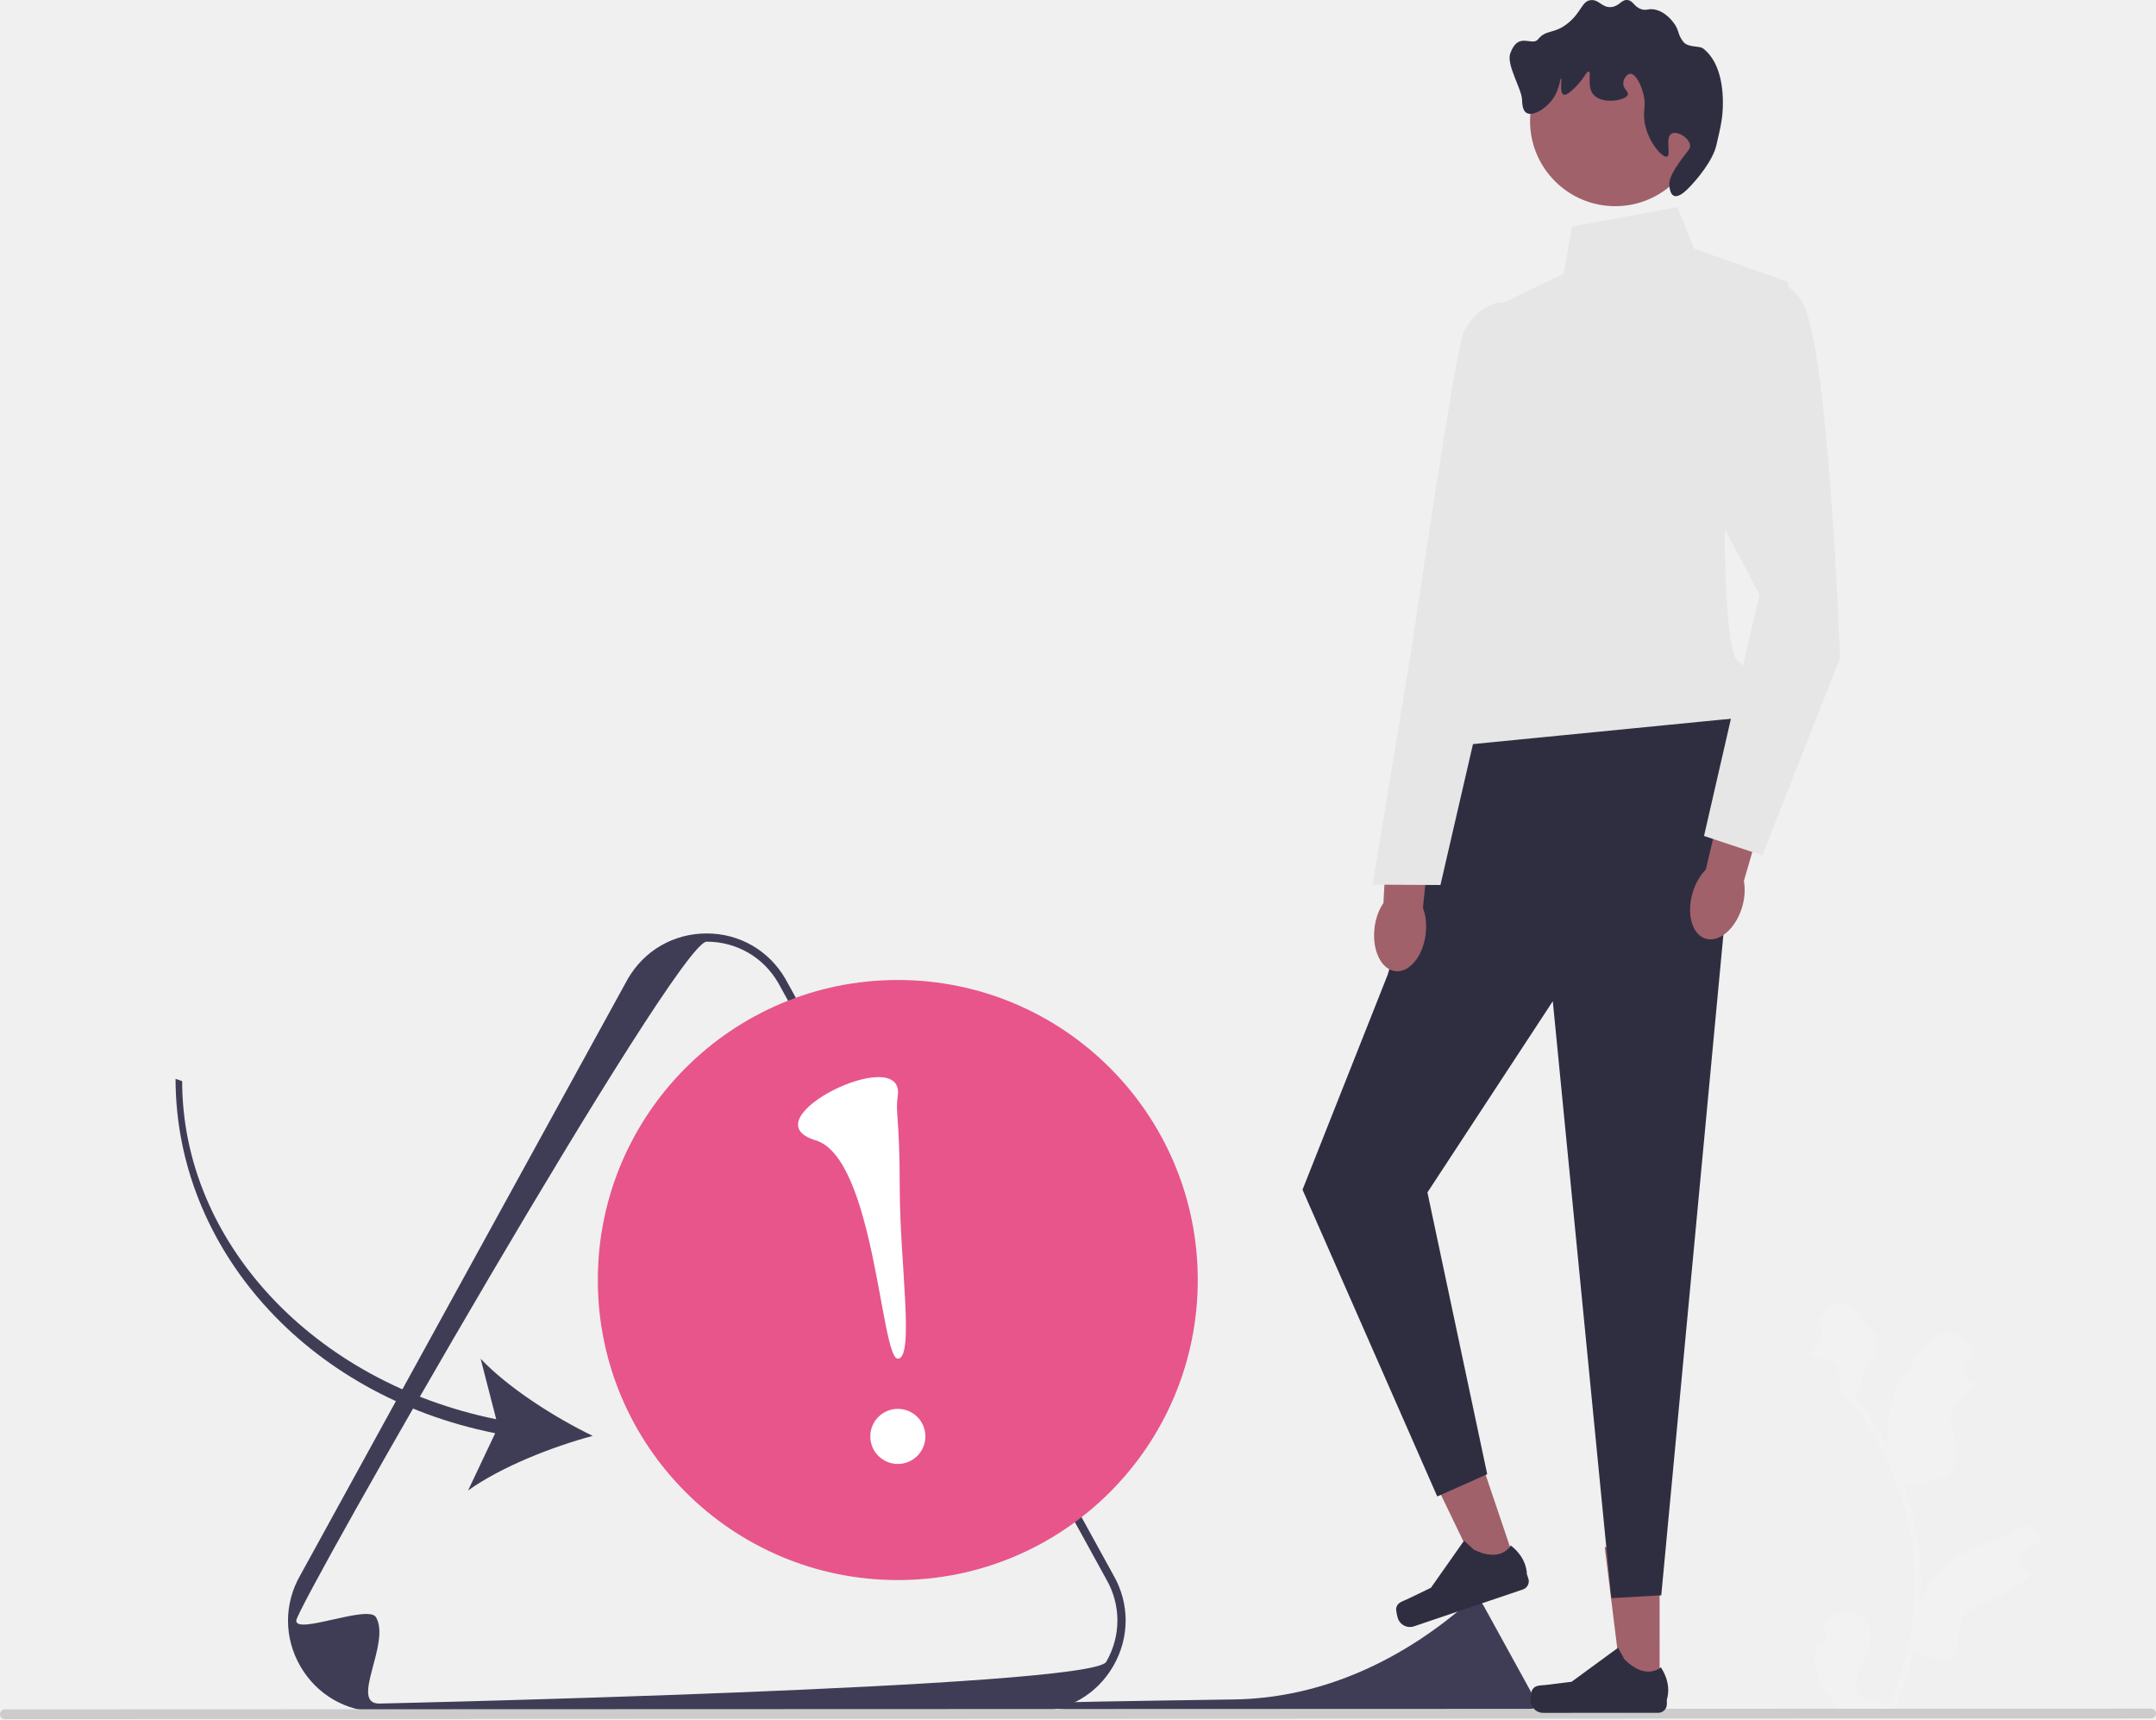
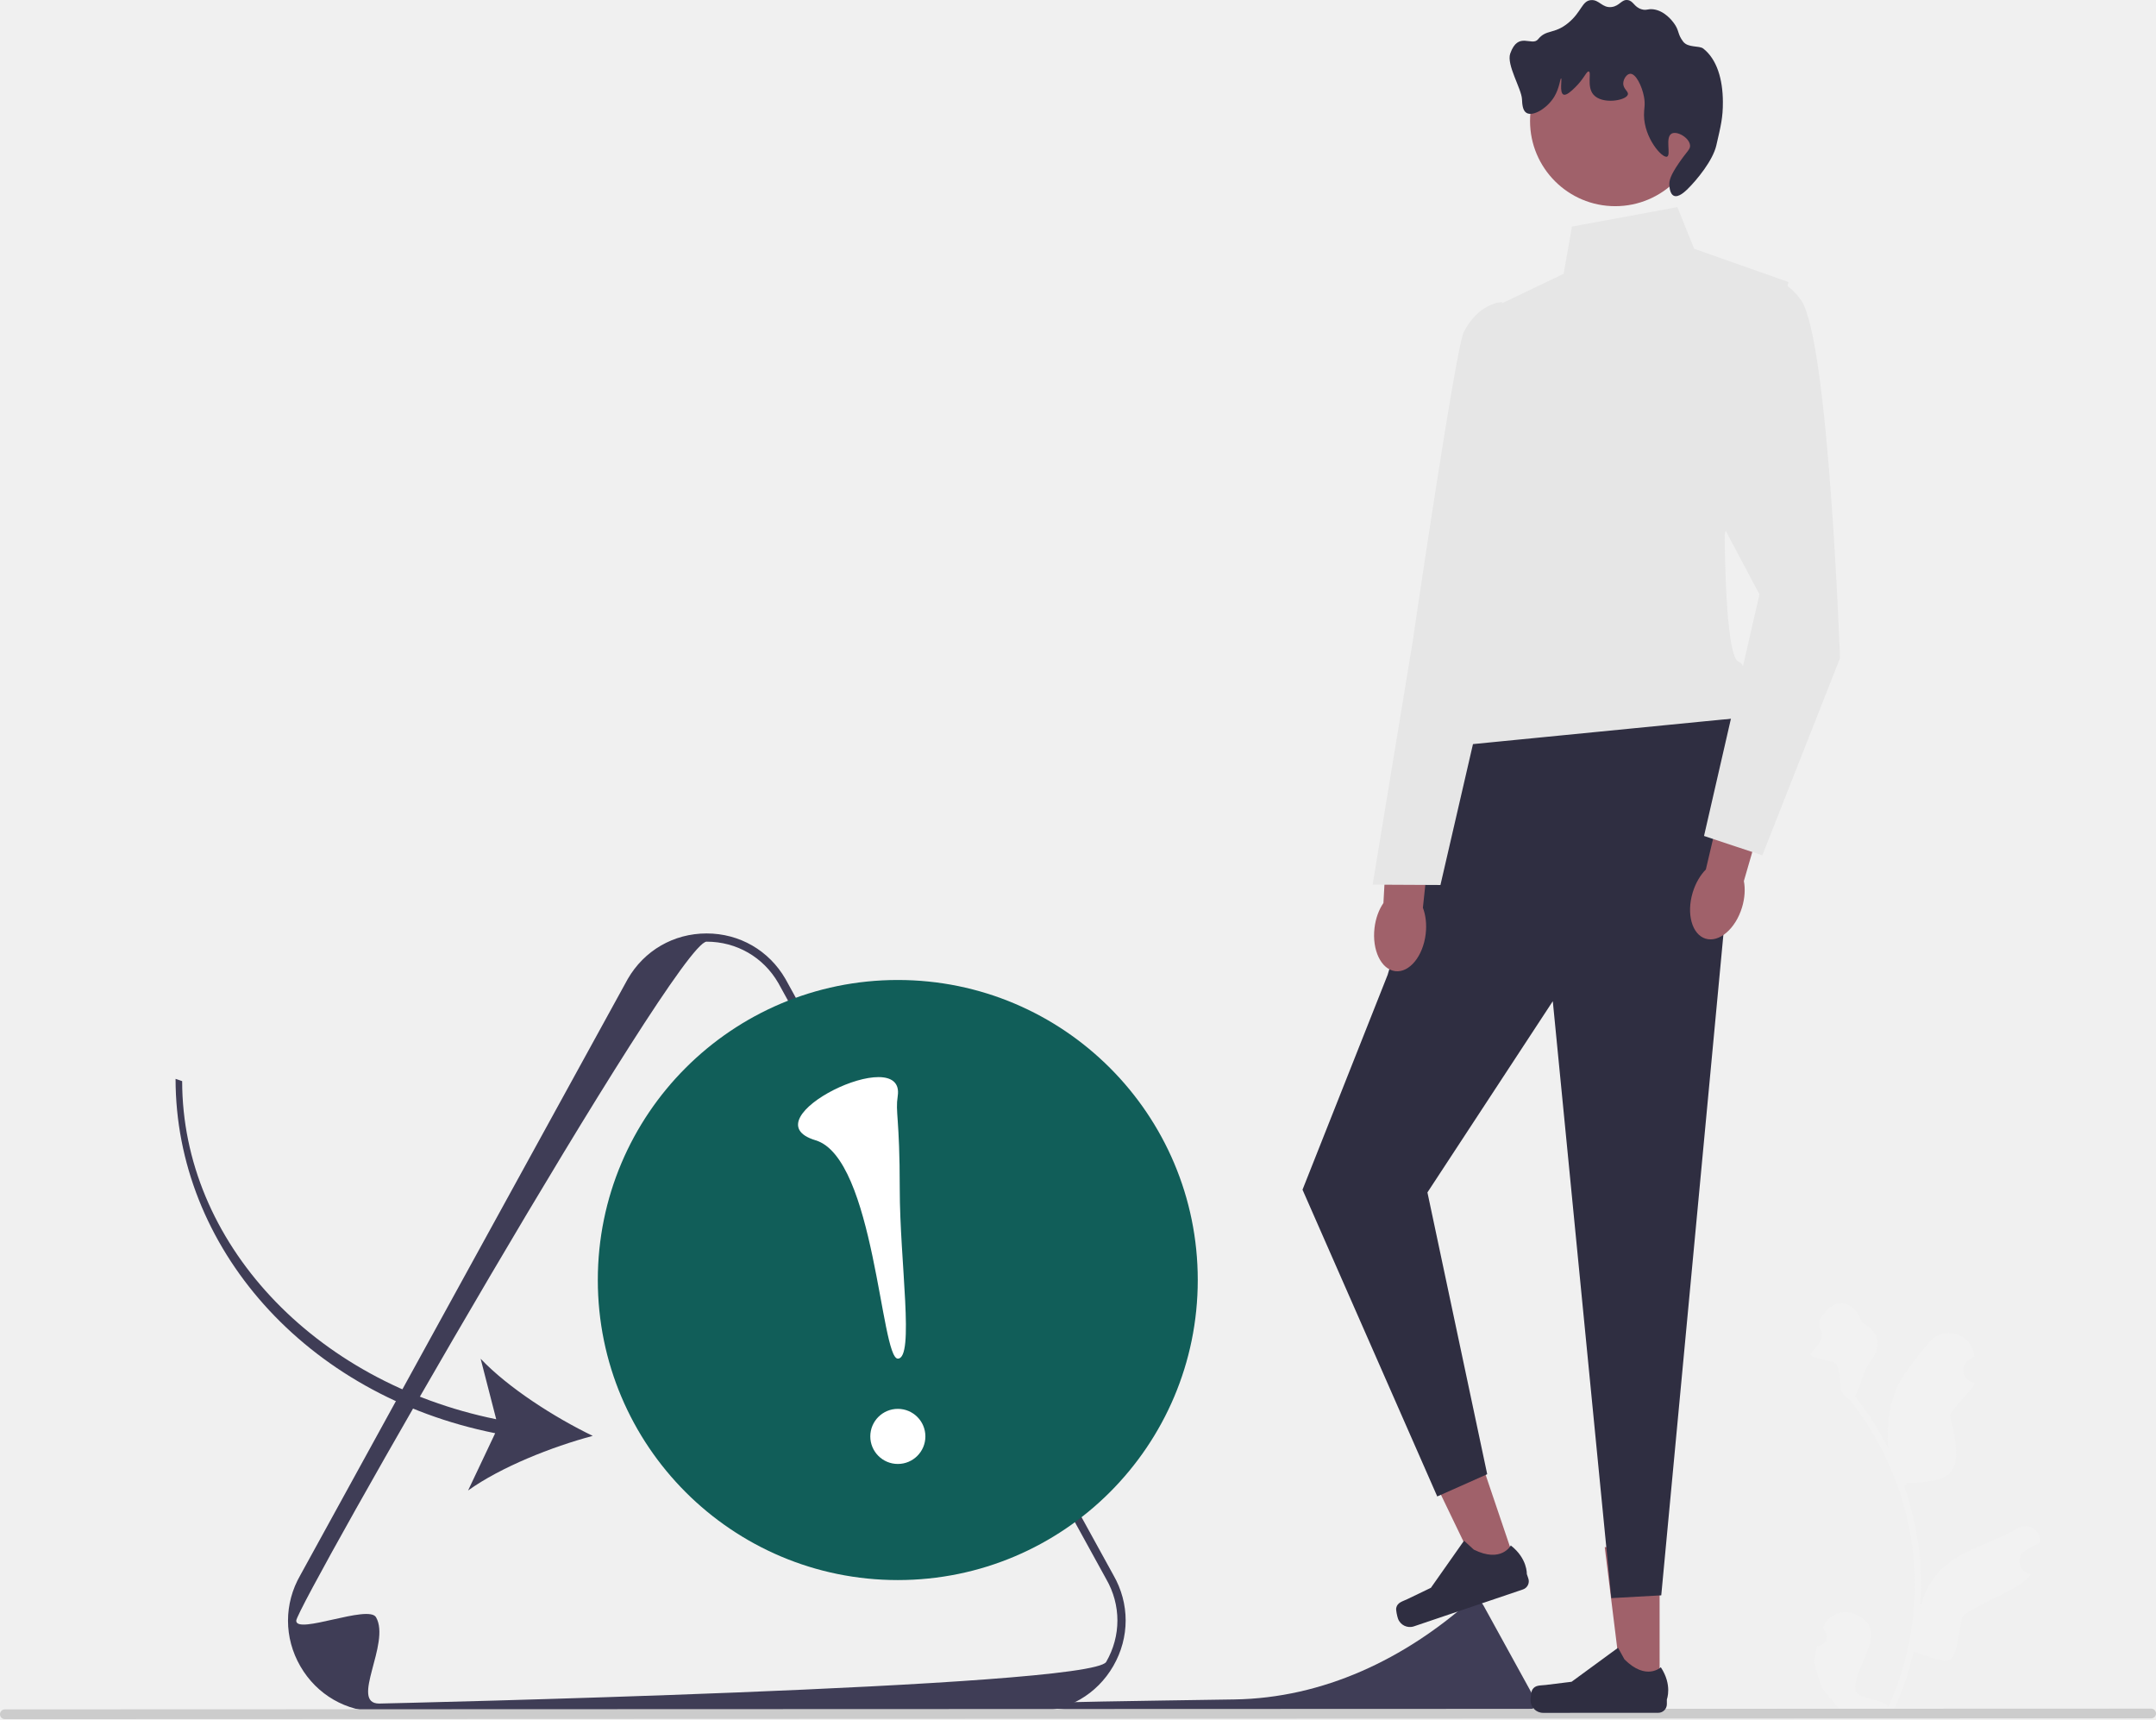
- <svg xmlns="http://www.w3.org/2000/svg" width="524.67" height="418.271" viewBox="0 0 524.67 418.271" data-src="https://cdn.undraw.co/illustrations/warning_qn4r.svg" role="img">
+ <svg xmlns="http://www.w3.org/2000/svg" width="524.67" height="418.271" viewBox="0 0 524.67 418.271" role="img">
  <path d="M442.174,400.477c2.066,.129,3.207-2.438,1.643-3.934l-.156-.618c.02-.049,.041-.099,.062-.148,1.232-2.94,4.625-4.332,7.571-3.114,9.314,3.851-.52,12.7,.22,18.688,.259,2.067,8.355,2.18,7.897,4.209,4.305-9.412,6.568-19.689,6.565-30.023-.001-2.597-.144-5.193-.435-7.783-.24-2.118-.57-4.224-.997-6.31-2.31-11.276-7.306-22.016-14.511-30.985-3.463-1.891-1.351-4.85-3.096-8.395-.627-1.279-6.218-1.307-6.451-2.709,.25,.033,3.864-3.721,2.671-5.577-.786-1.221-.541-2.776,.468-3.82,.099-.102,.192-.21,.278-.326,2.981-4.044,7.09-3.34,9.237,2.154,4.583,2.311,4.629,6.146,1.818,9.836-1.788,2.347-2.033,5.523-3.601,8.036,.162,.207,.33,.407,.491,.613,2.962,3.797,5.525,7.878,7.685,12.166-.612-4.766,.287-10.508,1.821-14.21,1.759-4.248,5.07-7.822,7.969-11.497,3.463-4.389,10.51-2.397,11.123,3.16,.006,.053,.012,.107,.017,.16-.429,.242-.849,.499-1.259,.771-2.339,1.548-1.528,5.174,1.244,5.601l.063,.01c-.154,1.544-5.633,6.407-6.02,7.912,3.705,14.308,.933,16.198-10.466,16.437l-.598,.852c1.08,3.106,1.95,6.286,2.602,9.507,.615,2.99,1.042,6.013,1.282,9.048,.298,3.83,.274,7.679-.048,11.503l.019-.136c.819-4.211,3.104-8.146,6.423-10.872,4.944-4.064,11.931-5.563,17.265-8.83,2.568-1.573,5.86,.457,5.412,3.435l-.022,.143c-.794,.323-1.569,.698-2.318,1.118-.429,.242-.85,.5-1.26,.772-2.339,1.548-1.528,5.175,1.245,5.6l.063,.01c.045,.006,.084,.013,.129,.019-1.362,3.236-14.336,7.801-16.711,10.392-2.31,12.498-1.175,12.126-11.811,8.49h-.006c-1.161,5.064-2.858,10.012-5.039,14.728l-18.02,.006c-.065-.2-.123-.407-.181-.607,1.666,.103,3.346,.005,4.986-.299-1.338-1.64-2.675-3.293-4.013-4.933-.032-.032-.058-.065-.084-.097l-.02-.025-1.855-6.107c.146-1.355,.385-2.698,.71-4.021l0-0v0Z" fill="#f2f2f2" />
  <path d="M251.744,416.42l-159.457,.055c-8.011,.003-15.186-4.137-19.194-11.073-2.004-3.469-3.006-7.273-3.008-11.079-.001-3.805,.999-7.611,3-11.081l79.678-145.049c4.003-6.939,11.176-11.083,19.187-11.086s15.186,4.136,19.195,11.073l79.788,145.012c1.999,3.459,2.999,7.26,2.999,11.063-0,3.803-1,7.609-3.002,11.079-4.003,6.939-11.176,11.083-19.187,11.086h0Zm-179.655-22.099c-0,3.464,17.595-4,19.418-.845,3.646,6.31-6.509,21.002,.779,21,0,0,173.27-3.828,176.912-10.141,1.821-3.156,2.731-6.619,2.729-10.081s-.914-6.924-2.737-10.079l-79.788-145.012c-3.636-6.292-10.164-10.058-17.452-10.055-7.285,.003-99.861,161.749-99.861,165.213h0Z" fill="#3f3d56" />
  <path d="M253.515,414.419c-1.999,4.001,91.614,2.771,92.721,2.771,0,0,26.312-.581,26.865-1.54,.276-.479,.415-1.005,.414-1.531s-.139-1.051-.416-1.53l-12.116-22.021c-.552-.956-1.543-1.527-2.65-1.527-.046,0-.114,.041-.202,.119-16.163,14.444-36.083,23.992-57.757,24.315-23.047,.343-46.732,.69-46.859,.944h0Z" fill="#3f3d56" />
  <path d="M0,417.081c0,.66,.53,1.19,1.19,1.19l522.29-.181c.66-0,1.19-.53,1.19-1.19-0-.66-.53-1.19-1.19-1.19l-522.29,.181c-.66,0-1.19,.53-1.19,1.19Z" fill="#ccc" />
  <g>
    <polygon points="403.878 411.305 394.833 411.308 390.518 376.422 403.867 376.418 403.878 411.305" fill="#a0616a" />
    <path d="M372.889,411.111h0c-.281,.474-.43,2.005-.429,2.557h0c.001,1.695,1.375,3.069,3.071,3.069l28.01-.01c1.157-0,2.094-.938,2.094-2.095l-0-1.166s1.384-3.505-1.47-7.824c0,0-3.544,3.384-8.844-1.912l-1.563-2.83-11.307,8.275-6.268,.774c-1.371,.169-2.587-.025-3.292,1.163h-0Z" fill="#2f2e41" />
  </g>
  <g>
    <polygon points="369.197 381.468 360.63 384.366 345.369 352.7 358.014 348.421 369.197 381.468" fill="#a0616a" />
    <path d="M339.779,391.208h0c-.115,.54,.235,2.037,.412,2.56h0c.544,1.606,2.286,2.467,3.892,1.924l26.532-8.98c1.096-.371,1.683-1.56,1.312-2.655l-.374-1.105s.189-3.764-3.898-6.942c0,0-2.274,4.341-8.991,1.021l-2.387-2.18-8.061,11.46-5.69,2.741c-1.245,.6-2.459,.805-2.747,2.156l-0,0Z" fill="#2f2e41" />
  </g>
  <polygon points="355.226 179.09 337.683 237.191 316.972 289.452 349.761 364.086 361.918 358.677 347.371 290.117 377.878 243.594 392.114 388.826 404.273 388.147 420.763 212.843 423.114 174.676 355.226 179.09" fill="#2f2e41" />
  <path d="M408.21,50.385l-25.668,4.738-2.023,11.485-15.534,7.436-8.077,84.443s-13.504,17.568-2.694,22.969l68.901-6.779s3.373-12.49-.005-13.675-3.388-31.02-3.388-31.02l15.516-61.366-22.97-8.098-4.057-10.131Z" fill="#e6e6e6" />
  <circle cx="393.07" cy="29.436" r="20.728" fill="#a0616a" />
  <path d="M406.796,32.512c-1.654,.905-.085,5.229-1.118,5.602-1.195,.432-5.552-4.527-5.606-10.082-.016-1.681,.371-2.488-.002-4.482-.487-2.607-1.98-5.683-3.363-5.601-.82,.048-1.62,1.207-1.68,2.241-.084,1.449,1.324,2.02,1.121,2.801-.386,1.487-6.298,2.514-8.403,.003-1.65-1.968-.385-5.425-1.122-5.602-.544-.13-1.128,1.772-3.36,3.923-.841,.81-2.092,2.015-2.8,1.682-1.024-.482-.28-3.876-.562-3.921-.233-.037-.379,2.349-1.679,4.482-1.67,2.741-5.114,4.854-6.721,3.924-.985-.57-1.062-2.156-1.122-3.361-.124-2.538-3.813-8.376-2.859-11.092,1.942-5.526,5.27-1.631,6.775-3.475,2.038-2.497,3.866-1.154,7.281-3.924,3.337-2.706,3.366-5.425,5.6-5.604,2.012-.161,2.728,1.985,5.042,1.679,1.961-.26,2.387-1.924,3.921-1.682,1.404,.222,1.496,1.688,3.362,2.24,1.191,.352,1.453-.157,2.801-.001,2.806,.326,4.69,2.881,5.043,3.359,1.361,1.845,.833,2.623,2.242,4.481,1.216,1.602,3.909,.922,4.922,1.722,3.309,2.614,4.731,7.435,4.76,12.93,.02,3.843-.481,5.785-1.599,10.636-.849,3.683-4.782,8.443-6.95,10.566-.582,.57-2.214,2.167-3.361,1.682-1.087-.46-1.12-2.528-1.121-2.801-.005-.939,.245-2.101,2.239-5.043,2.094-3.09,2.926-3.443,2.799-4.483-.224-1.838-3.164-3.521-4.483-2.799h0Z" fill="#2f2e41" />
  <g>
    <path d="M334.495,225.76c-.645,5.403,1.619,10.115,5.057,10.526s6.748-3.636,7.393-9.039c.282-2.365,.007-4.598-.68-6.395l2.446-22.927-10.783-.919-1.267,22.699c-1.091,1.585-1.884,3.69-2.166,6.055h0Z" fill="#a0616a" />
    <path d="M365.491,73.498s-5.587,.079-9.286,7.304c-1.966,3.839-12.482,75.628-12.482,75.628l-9.687,58.808,16.502,.083,12.859-55.693,10.817-32.301-8.723-53.829Z" fill="#e6e6e6" />
  </g>
  <path d="M411.93,217.13c-1.58,5.207-.175,10.242,3.138,11.248s7.28-2.4,8.86-7.606c.692-2.279,.811-4.525,.449-6.415l6.419-22.145-10.456-2.791-5.218,22.127c-1.351,1.37-2.5,3.304-3.192,5.583v-0Z" fill="#a0616a" />
  <path d="M423.416,69.632s8.104-6.082,14.863,3.372c6.758,9.455,9.487,87.139,9.487,87.139l-18.898,47.968-14.188-4.724,13.49-58.775-23.659-44.576,18.904-30.405h-0Z" fill="#e6e6e6" />
  <g>
-     <circle cx="218.48" cy="311.431" r="73" fill="#E7558B" />
+     <circle cx="218.48" cy="311.431" r="73" fill="#115E59" />
    <g>
      <circle cx="218.493" cy="349.479" r="6.703" fill="#fff" />
      <path d="M218.464,266.681c-.616,4.091,.487,4.947,.494,22.585,.006,17.638,3.666,41.286-.471,41.287s-5.65-48.803-20.017-53.122c-16.891-5.078,21.988-23.994,19.995-10.75Z" fill="#fff" />
    </g>
  </g>
  <path d="M120.503,348.702l-6.595,13.935c7.973-5.717,20.427-10.646,30.338-13.286-9.234-4.46-20.533-11.652-27.284-18.772l3.793,14.724c-44.474-9.059-76.411-43.177-76.425-82.259l-1.606-.553c.014,40.823,31.51,76.961,77.779,86.21Z" fill="#3f3d56" />
</svg>
